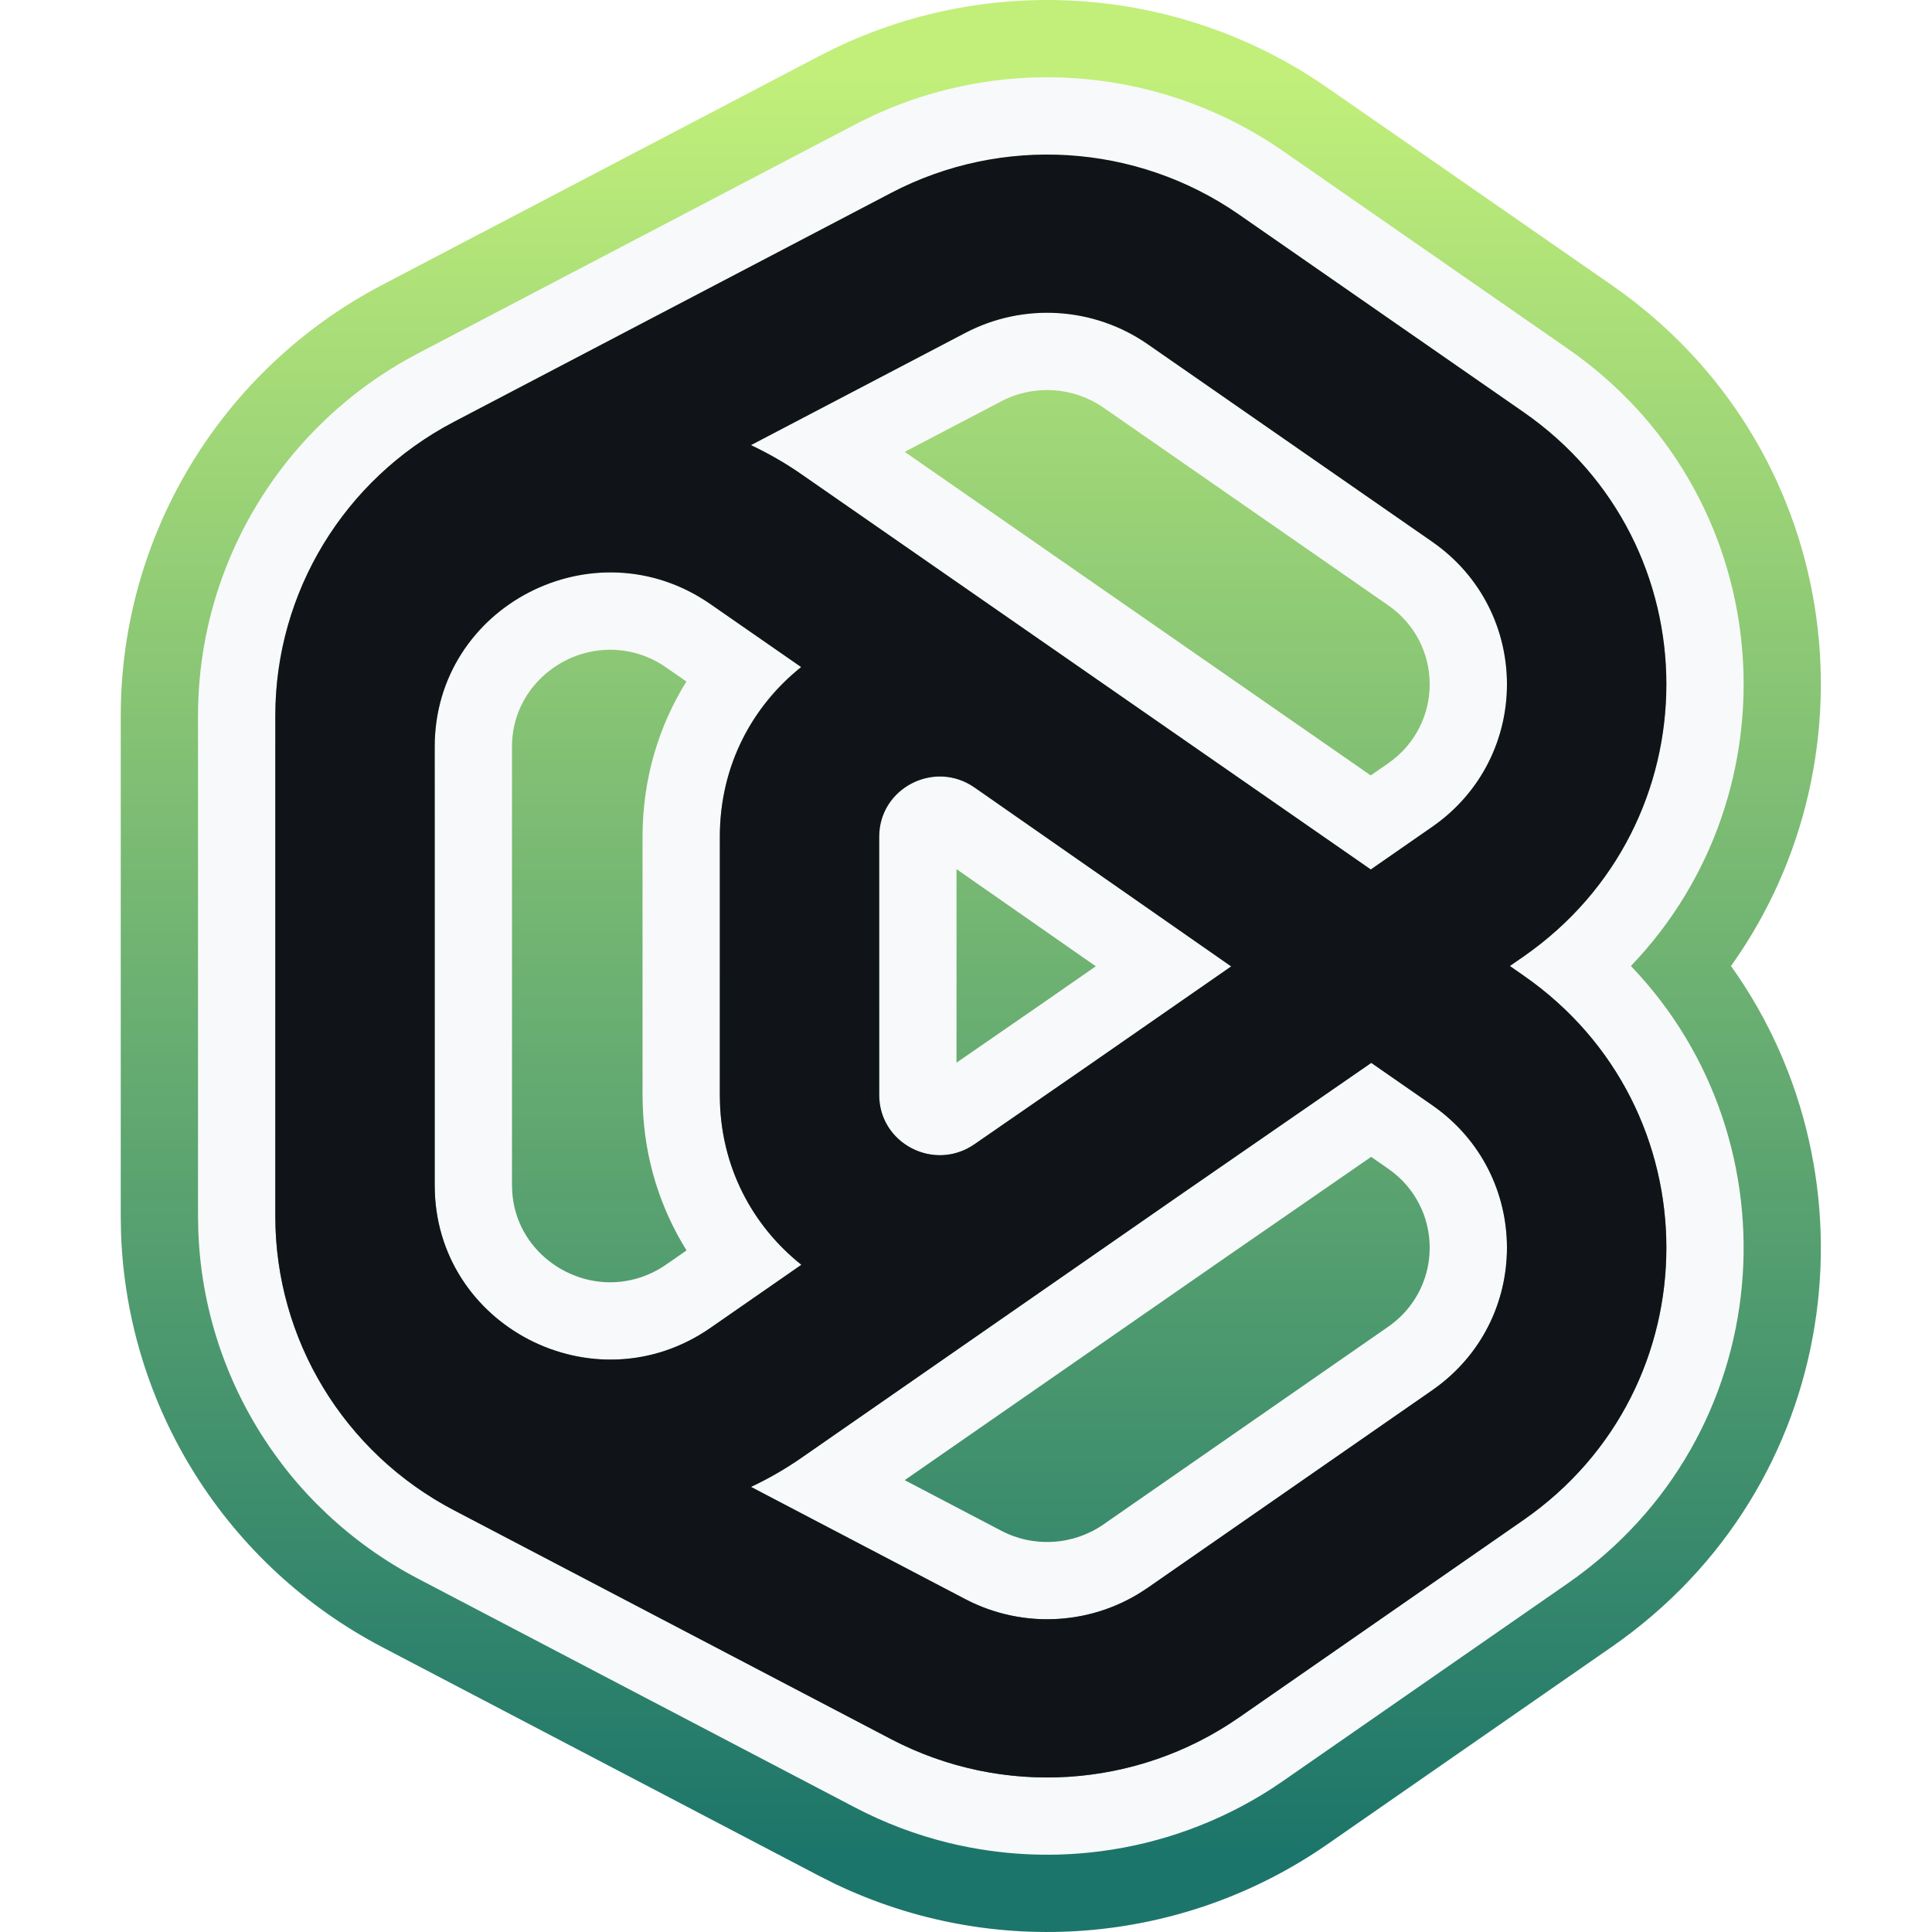
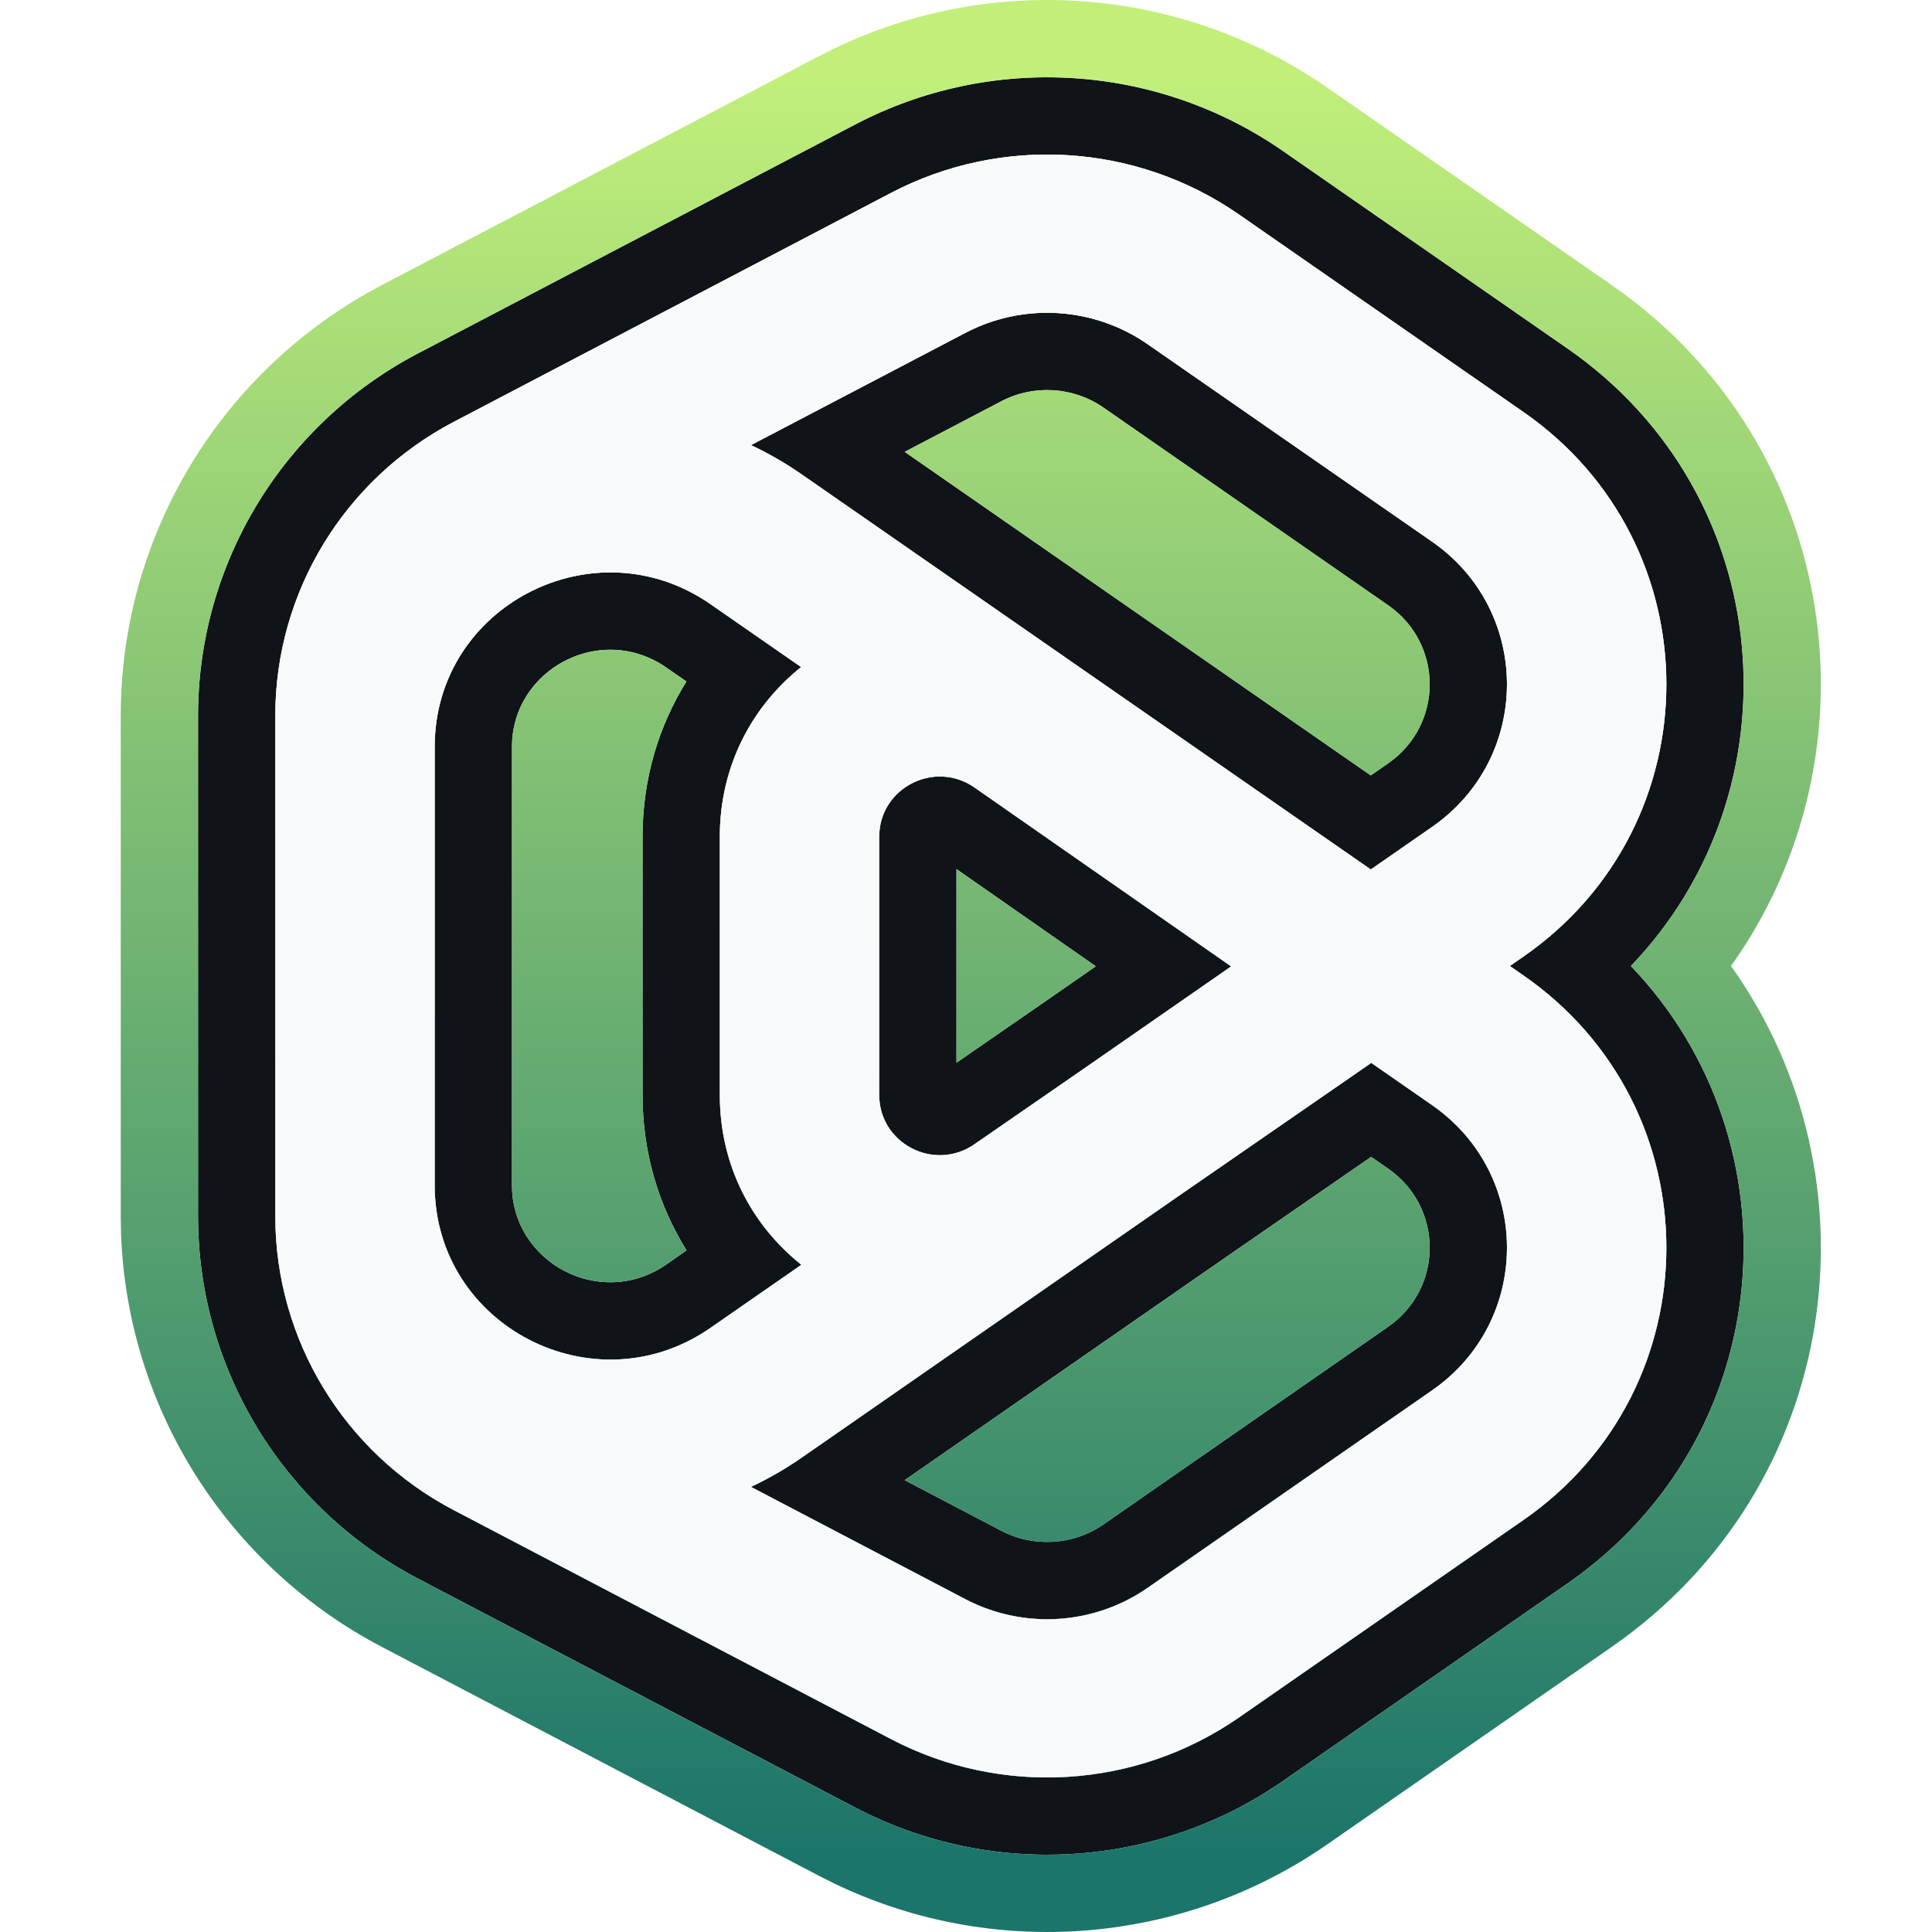
<svg xmlns="http://www.w3.org/2000/svg" width="48" height="48" viewBox="0 0 48 48" fill="none">
-   <path d="M21.246 3.093C24.634 1.319 28.736 1.573 31.877 3.753L38.946 8.66C44.196 12.304 44.719 19.621 40.519 24C44.719 28.379 44.196 35.696 38.946 39.34L31.877 44.247C28.736 46.428 24.634 46.681 21.246 44.907L10.385 39.221C7.029 37.463 4.92 34.001 4.92 30.22V17.781C4.92 14 7.029 10.537 10.385 8.78L21.246 3.093ZM30.782 5.33C28.229 3.558 24.892 3.351 22.136 4.793L11.275 10.48C8.547 11.909 6.84 14.719 6.84 17.781V30.22C6.84 33.281 8.547 36.091 11.275 37.52L22.136 43.207C24.892 44.65 28.229 44.443 30.782 42.67L37.851 37.763C42.583 34.477 42.584 27.521 37.851 24.235L37.511 24L37.851 23.765C42.584 20.479 42.583 13.523 37.851 10.238L30.782 5.33ZM35.581 27.457C38.06 29.178 38.06 32.821 35.581 34.542L28.512 39.449C27.175 40.377 25.427 40.486 23.984 39.73L18.657 36.941C19.087 36.74 19.51 36.498 19.921 36.212L29.269 29.723L34.069 26.407L35.581 27.457ZM30.36 31.302L22.477 36.774L24.875 38.03C25.685 38.454 26.668 38.392 27.417 37.872L34.486 32.965C35.865 32.007 35.865 29.991 34.486 29.034L34.066 28.742L30.36 31.302ZM10.8 18.552C10.8 15.055 14.764 13.005 17.651 15.009L19.904 16.573C18.697 17.537 17.884 19.014 17.884 20.787V27.204C17.884 28.98 18.699 30.459 19.91 31.423L17.651 32.991C14.764 34.995 10.8 32.945 10.8 29.448V18.552ZM16.556 16.586C14.921 15.451 12.72 16.632 12.72 18.552V29.448C12.72 31.369 14.921 32.549 16.556 31.414L17.057 31.065C16.373 29.966 15.964 28.655 15.964 27.204V20.787C15.964 19.338 16.372 18.029 17.054 16.931L16.556 16.586ZM21.844 20.787C21.844 19.578 23.216 18.871 24.213 19.566L30.589 24.01L27.003 26.499L24.207 28.43C23.21 29.119 21.844 28.411 21.844 27.204V20.787ZM23.764 26.402L25.912 24.919L27.225 24.007L23.764 21.593V26.402ZM23.984 8.27C25.427 7.514 27.175 7.623 28.512 8.551L35.581 13.458C38.06 15.179 38.06 18.823 35.581 20.544L34.057 21.602L19.921 11.788C19.51 11.503 19.087 11.26 18.657 11.059L23.984 8.27ZM27.417 10.128C26.668 9.608 25.685 9.546 24.875 9.97L22.477 11.226L34.056 19.265L34.486 18.967C35.865 18.009 35.865 15.993 34.486 15.036L27.417 10.128Z" fill="#F8F9FA" />
+   <path d="M21.246 3.093C24.634 1.319 28.736 1.573 31.877 3.753L38.946 8.66C44.196 12.304 44.719 19.621 40.519 24C44.719 28.379 44.196 35.696 38.946 39.34L31.877 44.247C28.736 46.428 24.634 46.681 21.246 44.907L10.385 39.221C7.029 37.463 4.92 34.001 4.92 30.22V17.781C4.92 14 7.029 10.537 10.385 8.78L21.246 3.093ZM30.782 5.33C28.229 3.558 24.892 3.351 22.136 4.793L11.275 10.48C8.547 11.909 6.84 14.719 6.84 17.781V30.22C6.84 33.281 8.547 36.091 11.275 37.52L22.136 43.207C24.892 44.65 28.229 44.443 30.782 42.67L37.851 37.763C42.583 34.477 42.584 27.521 37.851 24.235L37.511 24L37.851 23.765C42.584 20.479 42.583 13.523 37.851 10.238L30.782 5.33ZM35.581 27.457C38.06 29.178 38.06 32.821 35.581 34.542L28.512 39.449C27.175 40.377 25.427 40.486 23.984 39.73L18.657 36.941C19.087 36.74 19.51 36.498 19.921 36.212L29.269 29.723L34.069 26.407L35.581 27.457ZM30.36 31.302L22.477 36.774L24.875 38.03C25.685 38.454 26.668 38.392 27.417 37.872L34.486 32.965C35.865 32.007 35.865 29.991 34.486 29.034L34.066 28.742L30.36 31.302ZM10.8 18.552C10.8 15.055 14.764 13.005 17.651 15.009L19.904 16.573C18.697 17.537 17.884 19.014 17.884 20.787V27.204C17.884 28.98 18.699 30.459 19.91 31.423L17.651 32.991C14.764 34.995 10.8 32.945 10.8 29.448V18.552ZM16.556 16.586C14.921 15.451 12.72 16.632 12.72 18.552V29.448C12.72 31.369 14.921 32.549 16.556 31.414L17.057 31.065C16.373 29.966 15.964 28.655 15.964 27.204V20.787C15.964 19.338 16.372 18.029 17.054 16.931L16.556 16.586ZM21.844 20.787C21.844 19.578 23.216 18.871 24.213 19.566L30.589 24.01L27.003 26.499L24.207 28.43C23.21 29.119 21.844 28.411 21.844 27.204V20.787ZM23.764 26.402L25.912 24.919L27.225 24.007L23.764 21.593V26.402ZM23.984 8.27C25.427 7.514 27.175 7.623 28.512 8.551L35.581 13.458C38.06 15.179 38.06 18.823 35.581 20.544L34.057 21.602L19.921 11.788C19.51 11.503 19.087 11.26 18.657 11.059L23.984 8.27ZM27.417 10.128C26.668 9.608 25.685 9.546 24.875 9.97L22.477 11.226L34.056 19.265L34.486 18.967C35.865 18.009 35.865 15.993 34.486 15.036L27.417 10.128Z" fill="#101419" />
  <path d="M20.735 1.201C24.679 -0.692 29.36 -0.332 32.972 2.175L40.041 7.082C45.779 11.066 46.764 18.739 43.006 24C46.765 29.26 45.779 36.934 40.041 40.918L32.972 45.825C29.36 48.332 24.679 48.692 20.735 46.799L20.355 46.608L9.494 40.921C5.635 38.9 3.159 34.976 3.007 30.641L3 30.22V17.781C3 13.28 5.51 9.166 9.494 7.079L20.355 1.392L20.735 1.201ZM25.691 3.846C26.067 3.831 26.442 3.842 26.815 3.878C26.909 3.887 27.003 3.898 27.096 3.91C27.468 3.958 27.837 4.032 28.2 4.13C28.382 4.179 28.563 4.234 28.742 4.296C28.921 4.357 29.098 4.425 29.273 4.498C29.535 4.609 29.792 4.734 30.044 4.872C30.296 5.011 30.543 5.164 30.782 5.33L37.851 10.238C42.583 13.524 42.583 20.48 37.851 23.765L37.511 24L37.851 24.236C42.583 27.521 42.583 34.477 37.851 37.763L30.782 42.671C30.303 43.003 29.797 43.28 29.273 43.502C29.185 43.538 29.097 43.574 29.008 43.608C28.478 43.811 27.93 43.959 27.374 44.05C27.282 44.065 27.189 44.079 27.096 44.091C26.91 44.115 26.723 44.133 26.535 44.145C26.442 44.15 26.348 44.154 26.254 44.157C25.973 44.165 25.691 44.159 25.409 44.139C25.128 44.119 24.848 44.084 24.569 44.035C24.29 43.986 24.013 43.922 23.739 43.845C23.464 43.767 23.193 43.675 22.926 43.569C22.747 43.498 22.57 43.421 22.396 43.337C22.309 43.296 22.222 43.252 22.136 43.207L11.275 37.52C11.19 37.475 11.105 37.43 11.022 37.382C10.856 37.288 10.694 37.187 10.536 37.082C10.457 37.03 10.378 36.977 10.301 36.922C10.07 36.757 9.849 36.582 9.638 36.396C9.568 36.334 9.499 36.272 9.431 36.208C9.159 35.951 8.906 35.678 8.673 35.389C8.381 35.029 8.121 34.645 7.895 34.243C7.623 33.76 7.4 33.249 7.23 32.718C7.003 32.011 6.871 31.267 6.845 30.506L6.84 30.22V17.781C6.84 17.494 6.855 17.209 6.884 16.927C6.933 16.458 7.023 15.997 7.149 15.55C7.2 15.371 7.257 15.194 7.319 15.019C7.507 14.495 7.746 13.992 8.034 13.518C8.226 13.202 8.44 12.899 8.673 12.611C8.906 12.322 9.159 12.049 9.431 11.793C9.567 11.665 9.708 11.541 9.853 11.422C9.926 11.362 10 11.304 10.074 11.247C10.224 11.132 10.378 11.022 10.536 10.918C10.615 10.865 10.695 10.815 10.776 10.765C10.857 10.715 10.939 10.666 11.022 10.618L11.275 10.481L22.136 4.794C22.395 4.658 22.658 4.537 22.926 4.431C23.015 4.396 23.104 4.362 23.194 4.33C23.374 4.265 23.556 4.207 23.739 4.155C23.83 4.129 23.922 4.106 24.014 4.083C24.474 3.97 24.941 3.896 25.409 3.862C25.503 3.855 25.597 3.85 25.691 3.846ZM36.675 25.879C40.254 28.364 40.255 33.635 36.676 36.12L29.607 41.026C27.683 42.363 25.17 42.519 23.093 41.431L14.334 36.845L17.843 35.203C18.174 35.048 18.503 34.859 18.826 34.635L28.174 28.145L28.178 28.143L34.072 24.072L36.675 25.879ZM29.269 29.723L19.921 36.212C19.51 36.498 19.087 36.74 18.657 36.942L23.984 39.731C24.255 39.873 24.536 39.983 24.823 40.065C24.919 40.092 25.016 40.115 25.113 40.136C25.307 40.177 25.503 40.204 25.699 40.218C25.993 40.24 26.289 40.231 26.581 40.193C26.776 40.168 26.97 40.13 27.16 40.079C27.351 40.027 27.539 39.962 27.722 39.885C27.905 39.807 28.084 39.717 28.257 39.614L28.512 39.45L35.581 34.543C35.968 34.274 36.295 33.958 36.562 33.61C36.668 33.471 36.765 33.326 36.852 33.178C37.201 32.583 37.394 31.921 37.433 31.251C37.442 31.084 37.442 30.916 37.433 30.749C37.423 30.581 37.404 30.414 37.376 30.249C37.361 30.166 37.343 30.084 37.324 30.001C37.227 29.592 37.07 29.194 36.852 28.822C36.765 28.673 36.668 28.529 36.562 28.39C36.349 28.111 36.097 27.854 35.806 27.624C35.733 27.567 35.659 27.511 35.581 27.457L34.069 26.407L29.269 29.723ZM34.486 29.034C34.658 29.154 34.81 29.289 34.939 29.438C35.068 29.587 35.175 29.748 35.261 29.917C35.305 30.002 35.343 30.088 35.375 30.177C35.423 30.309 35.459 30.445 35.484 30.583C35.581 31.133 35.484 31.712 35.193 32.206C35.145 32.289 35.091 32.369 35.032 32.446C34.884 32.64 34.702 32.815 34.486 32.965L27.417 37.873C27.23 38.003 27.028 38.104 26.818 38.176C26.766 38.194 26.712 38.211 26.659 38.225C26.552 38.254 26.443 38.276 26.334 38.29C26.169 38.311 26.003 38.316 25.838 38.304C25.727 38.296 25.617 38.281 25.509 38.258C25.454 38.247 25.4 38.233 25.346 38.218C25.239 38.187 25.132 38.15 25.029 38.104C24.977 38.081 24.925 38.057 24.875 38.03L22.477 36.774L30.36 31.303L34.066 28.742L34.486 29.034ZM8.88 18.553C8.88 13.48 14.608 10.559 18.746 13.432L23.116 16.466L21.102 18.073C20.37 18.658 19.869 19.519 19.809 20.574L19.804 20.788V27.205C19.804 28.358 20.323 29.298 21.106 29.922L23.125 31.529L18.746 34.568C14.608 37.441 8.88 34.521 8.88 29.448V18.553ZM15.267 16.145C15.376 16.15 15.486 16.162 15.595 16.182C15.814 16.222 16.032 16.294 16.244 16.4C16.297 16.427 16.35 16.455 16.402 16.486C16.454 16.517 16.505 16.551 16.556 16.587L17.054 16.932C16.372 18.029 15.964 19.338 15.964 20.788V27.205L15.969 27.475C16.016 28.819 16.415 30.035 17.057 31.066L16.556 31.414C16.352 31.556 16.138 31.661 15.922 31.734C15.759 31.788 15.595 31.824 15.431 31.843C15.158 31.874 14.885 31.857 14.624 31.798C14.363 31.738 14.114 31.636 13.886 31.499C13.795 31.444 13.708 31.383 13.625 31.317C13.125 30.92 12.777 30.329 12.727 29.626L12.72 29.448V18.553C12.72 18.073 12.858 17.639 13.089 17.276C13.148 17.185 13.211 17.099 13.281 17.017C13.384 16.895 13.5 16.783 13.625 16.684C13.708 16.618 13.795 16.556 13.886 16.501C14.159 16.336 14.464 16.223 14.782 16.172C14.941 16.147 15.104 16.138 15.267 16.145ZM19.924 20.788C19.924 18.087 22.87 16.523 25.098 17.853L25.311 17.991L33.952 24.015L28.098 28.076L28.094 28.079L25.299 30.01C23.049 31.564 19.924 29.985 19.924 27.205V20.788ZM27.225 24.007L25.912 24.919L23.764 26.402V21.593L27.225 24.007ZM23.093 6.568C25.17 5.481 27.683 5.637 29.607 6.973L36.676 11.88C40.143 14.287 40.252 19.309 37.001 21.88L36.676 22.121L34.057 23.939L18.826 13.365C18.503 13.141 18.174 12.953 17.843 12.798L14.334 11.155L23.093 6.568ZM26.581 7.807C26.094 7.744 25.597 7.762 25.113 7.864C24.919 7.905 24.727 7.96 24.538 8.027C24.35 8.095 24.165 8.176 23.984 8.27L18.657 11.059C19.087 11.26 19.51 11.503 19.921 11.789L34.057 21.602L35.581 20.544C36.201 20.114 36.665 19.563 36.975 18.953C37.092 18.724 37.187 18.486 37.259 18.243C37.308 18.081 37.346 17.917 37.376 17.752C37.39 17.669 37.401 17.586 37.411 17.503C37.498 16.753 37.39 15.983 37.085 15.281C37.051 15.203 37.014 15.126 36.975 15.049C36.704 14.515 36.315 14.027 35.806 13.625L35.581 13.458L28.512 8.551C28.262 8.377 27.997 8.231 27.722 8.115C27.63 8.077 27.537 8.042 27.444 8.009C27.163 7.913 26.874 7.845 26.581 7.807ZM26.169 9.695C26.609 9.722 27.043 9.868 27.417 10.128L34.486 15.036C34.615 15.126 34.733 15.225 34.838 15.331C35.398 15.9 35.613 16.684 35.484 17.418C35.475 17.464 35.466 17.51 35.456 17.555C35.369 17.918 35.197 18.265 34.939 18.562C34.81 18.711 34.658 18.847 34.486 18.967L34.056 19.265L22.477 11.226L24.875 9.971C24.925 9.944 24.977 9.919 25.029 9.897C25.081 9.874 25.133 9.853 25.186 9.834C25.292 9.796 25.4 9.766 25.509 9.743C25.563 9.731 25.618 9.722 25.673 9.715C25.782 9.699 25.893 9.691 26.004 9.69C26.059 9.69 26.114 9.692 26.169 9.695ZM21.844 27.205C21.844 28.373 23.126 29.074 24.113 28.49L24.207 28.43L27.003 26.499L30.589 24.011L24.213 19.566C23.216 18.871 21.844 19.578 21.844 20.788V27.205ZM10.8 29.448L10.811 29.772C11.047 33.069 14.855 34.932 17.651 32.991L19.91 31.424C18.775 30.52 17.987 29.163 17.893 27.534L17.884 27.205V20.788C17.884 19.014 18.697 17.538 19.904 16.573L17.651 15.01C14.764 13.006 10.8 15.056 10.8 18.553V29.448ZM4.92 30.22L4.927 30.573C4.963 31.631 5.165 32.659 5.512 33.629C5.743 34.275 6.039 34.895 6.394 35.479C6.453 35.577 6.514 35.673 6.577 35.768C6.764 36.054 6.965 36.331 7.18 36.598C7.755 37.308 8.429 37.944 9.187 38.485C9.565 38.755 9.965 39.001 10.385 39.221L21.246 44.908C21.987 45.296 22.762 45.586 23.554 45.782C23.893 45.865 24.236 45.931 24.58 45.979C25.154 46.06 25.732 46.092 26.308 46.076C26.654 46.066 27 46.039 27.343 45.994C28.831 45.801 30.28 45.283 31.58 44.447L31.877 44.248L38.946 39.341C44.196 35.696 44.719 28.379 40.519 24C44.654 19.69 44.211 12.533 39.189 8.833L38.946 8.66L31.877 3.753C31.779 3.685 31.68 3.619 31.58 3.554C31.48 3.49 31.379 3.428 31.277 3.367C30.565 2.943 29.813 2.611 29.036 2.373C28.925 2.339 28.814 2.307 28.702 2.277C27.584 1.975 26.423 1.864 25.27 1.947C25.155 1.956 25.04 1.966 24.924 1.978C24.579 2.015 24.235 2.069 23.894 2.141C23.667 2.189 23.44 2.245 23.215 2.308C22.766 2.436 22.323 2.594 21.889 2.784C21.78 2.831 21.673 2.881 21.565 2.933C21.458 2.984 21.352 3.038 21.246 3.093L10.385 8.78C9.756 9.109 9.17 9.499 8.634 9.939C8.456 10.086 8.283 10.238 8.115 10.396C7.948 10.554 7.786 10.717 7.63 10.885C7.163 11.389 6.749 11.937 6.394 12.522C6.039 13.106 5.743 13.725 5.512 14.371C5.126 15.448 4.92 16.599 4.92 17.781V30.22ZM8.76 30.22C8.76 32.562 10.066 34.719 12.165 35.819L23.027 41.505L23.228 41.607C25.31 42.606 27.784 42.414 29.687 41.093L36.756 36.186L37.086 35.941C40.385 33.334 40.275 28.257 36.757 25.814L34.142 24L36.417 22.423L36.756 22.187C40.275 19.744 40.385 14.667 37.086 12.059L36.756 11.815L29.687 6.907C27.784 5.586 25.31 5.394 23.228 6.394L23.027 6.494L12.166 12.181C10.066 13.281 8.76 15.439 8.76 17.781V30.22Z" fill="url(#paint0_linear_3998_5)" />
-   <path fill-rule="evenodd" clip-rule="evenodd" d="M22.137 4.794C24.892 3.351 28.229 3.558 30.782 5.33L37.851 10.238C42.584 13.523 42.584 20.479 37.851 23.765L37.512 24L37.851 24.236C42.584 27.521 42.584 34.478 37.851 37.763L30.782 42.67C28.229 44.443 24.892 44.65 22.137 43.207L11.276 37.52C8.547 36.091 6.84 33.281 6.84 30.22V17.781C6.84 14.719 8.547 11.909 11.276 10.481L22.137 4.794ZM35.581 20.544L34.057 21.602L19.921 11.789C19.51 11.503 19.087 11.261 18.657 11.059L23.984 8.27C25.428 7.514 27.175 7.623 28.513 8.551L35.581 13.458C38.06 15.179 38.06 18.823 35.581 20.544ZM10.8 29.448V18.552C10.8 15.055 14.764 13.005 17.651 15.009L19.904 16.573C18.697 17.537 17.884 19.014 17.884 20.788V27.205C17.884 28.98 18.699 30.459 19.91 31.423L17.651 32.991C14.764 34.995 10.8 32.945 10.8 29.448ZM30.588 24.01L27.003 26.499L24.208 28.43C23.21 29.12 21.843 28.411 21.843 27.205V20.788C21.843 19.578 23.216 18.87 24.213 19.566L30.588 24.01ZM29.269 29.723L19.921 36.212C19.51 36.498 19.087 36.74 18.657 36.941L23.984 39.731C25.428 40.486 27.175 40.378 28.513 39.45L35.581 34.542C38.06 32.821 38.06 29.178 35.581 27.457L34.069 26.407L29.269 29.723Z" fill="#101419" />
+   <path fill-rule="evenodd" clip-rule="evenodd" d="M22.137 4.794C24.892 3.351 28.229 3.558 30.782 5.33L37.851 10.238C42.584 13.523 42.584 20.479 37.851 23.765L37.512 24L37.851 24.236C42.584 27.521 42.584 34.478 37.851 37.763L30.782 42.67C28.229 44.443 24.892 44.65 22.137 43.207L11.276 37.52C8.547 36.091 6.84 33.281 6.84 30.22V17.781C6.84 14.719 8.547 11.909 11.276 10.481L22.137 4.794ZM35.581 20.544L34.057 21.602L19.921 11.789C19.51 11.503 19.087 11.261 18.657 11.059L23.984 8.27C25.428 7.514 27.175 7.623 28.513 8.551L35.581 13.458C38.06 15.179 38.06 18.823 35.581 20.544ZM10.8 29.448V18.552C10.8 15.055 14.764 13.005 17.651 15.009L19.904 16.573C18.697 17.537 17.884 19.014 17.884 20.788V27.205C17.884 28.98 18.699 30.459 19.91 31.423L17.651 32.991C14.764 34.995 10.8 32.945 10.8 29.448ZM30.588 24.01L27.003 26.499L24.208 28.43C23.21 29.12 21.843 28.411 21.843 27.205V20.788C21.843 19.578 23.216 18.87 24.213 19.566L30.588 24.01ZM29.269 29.723L19.921 36.212C19.51 36.498 19.087 36.74 18.657 36.941L23.984 39.731C25.428 40.486 27.175 40.378 28.513 39.45L35.581 34.542C38.06 32.821 38.06 29.178 35.581 27.457L34.069 26.407L29.269 29.723Z" fill="#F8F9FA" />
  <defs>
    <linearGradient id="paint0_linear_3998_5" x1="24.12" y1="1.92" x2="24.12" y2="46.08" gradientUnits="userSpaceOnUse">
      <stop stop-color="#C1EF7A" />
      <stop offset="1" stop-color="#1C756A" />
    </linearGradient>
  </defs>
</svg>
